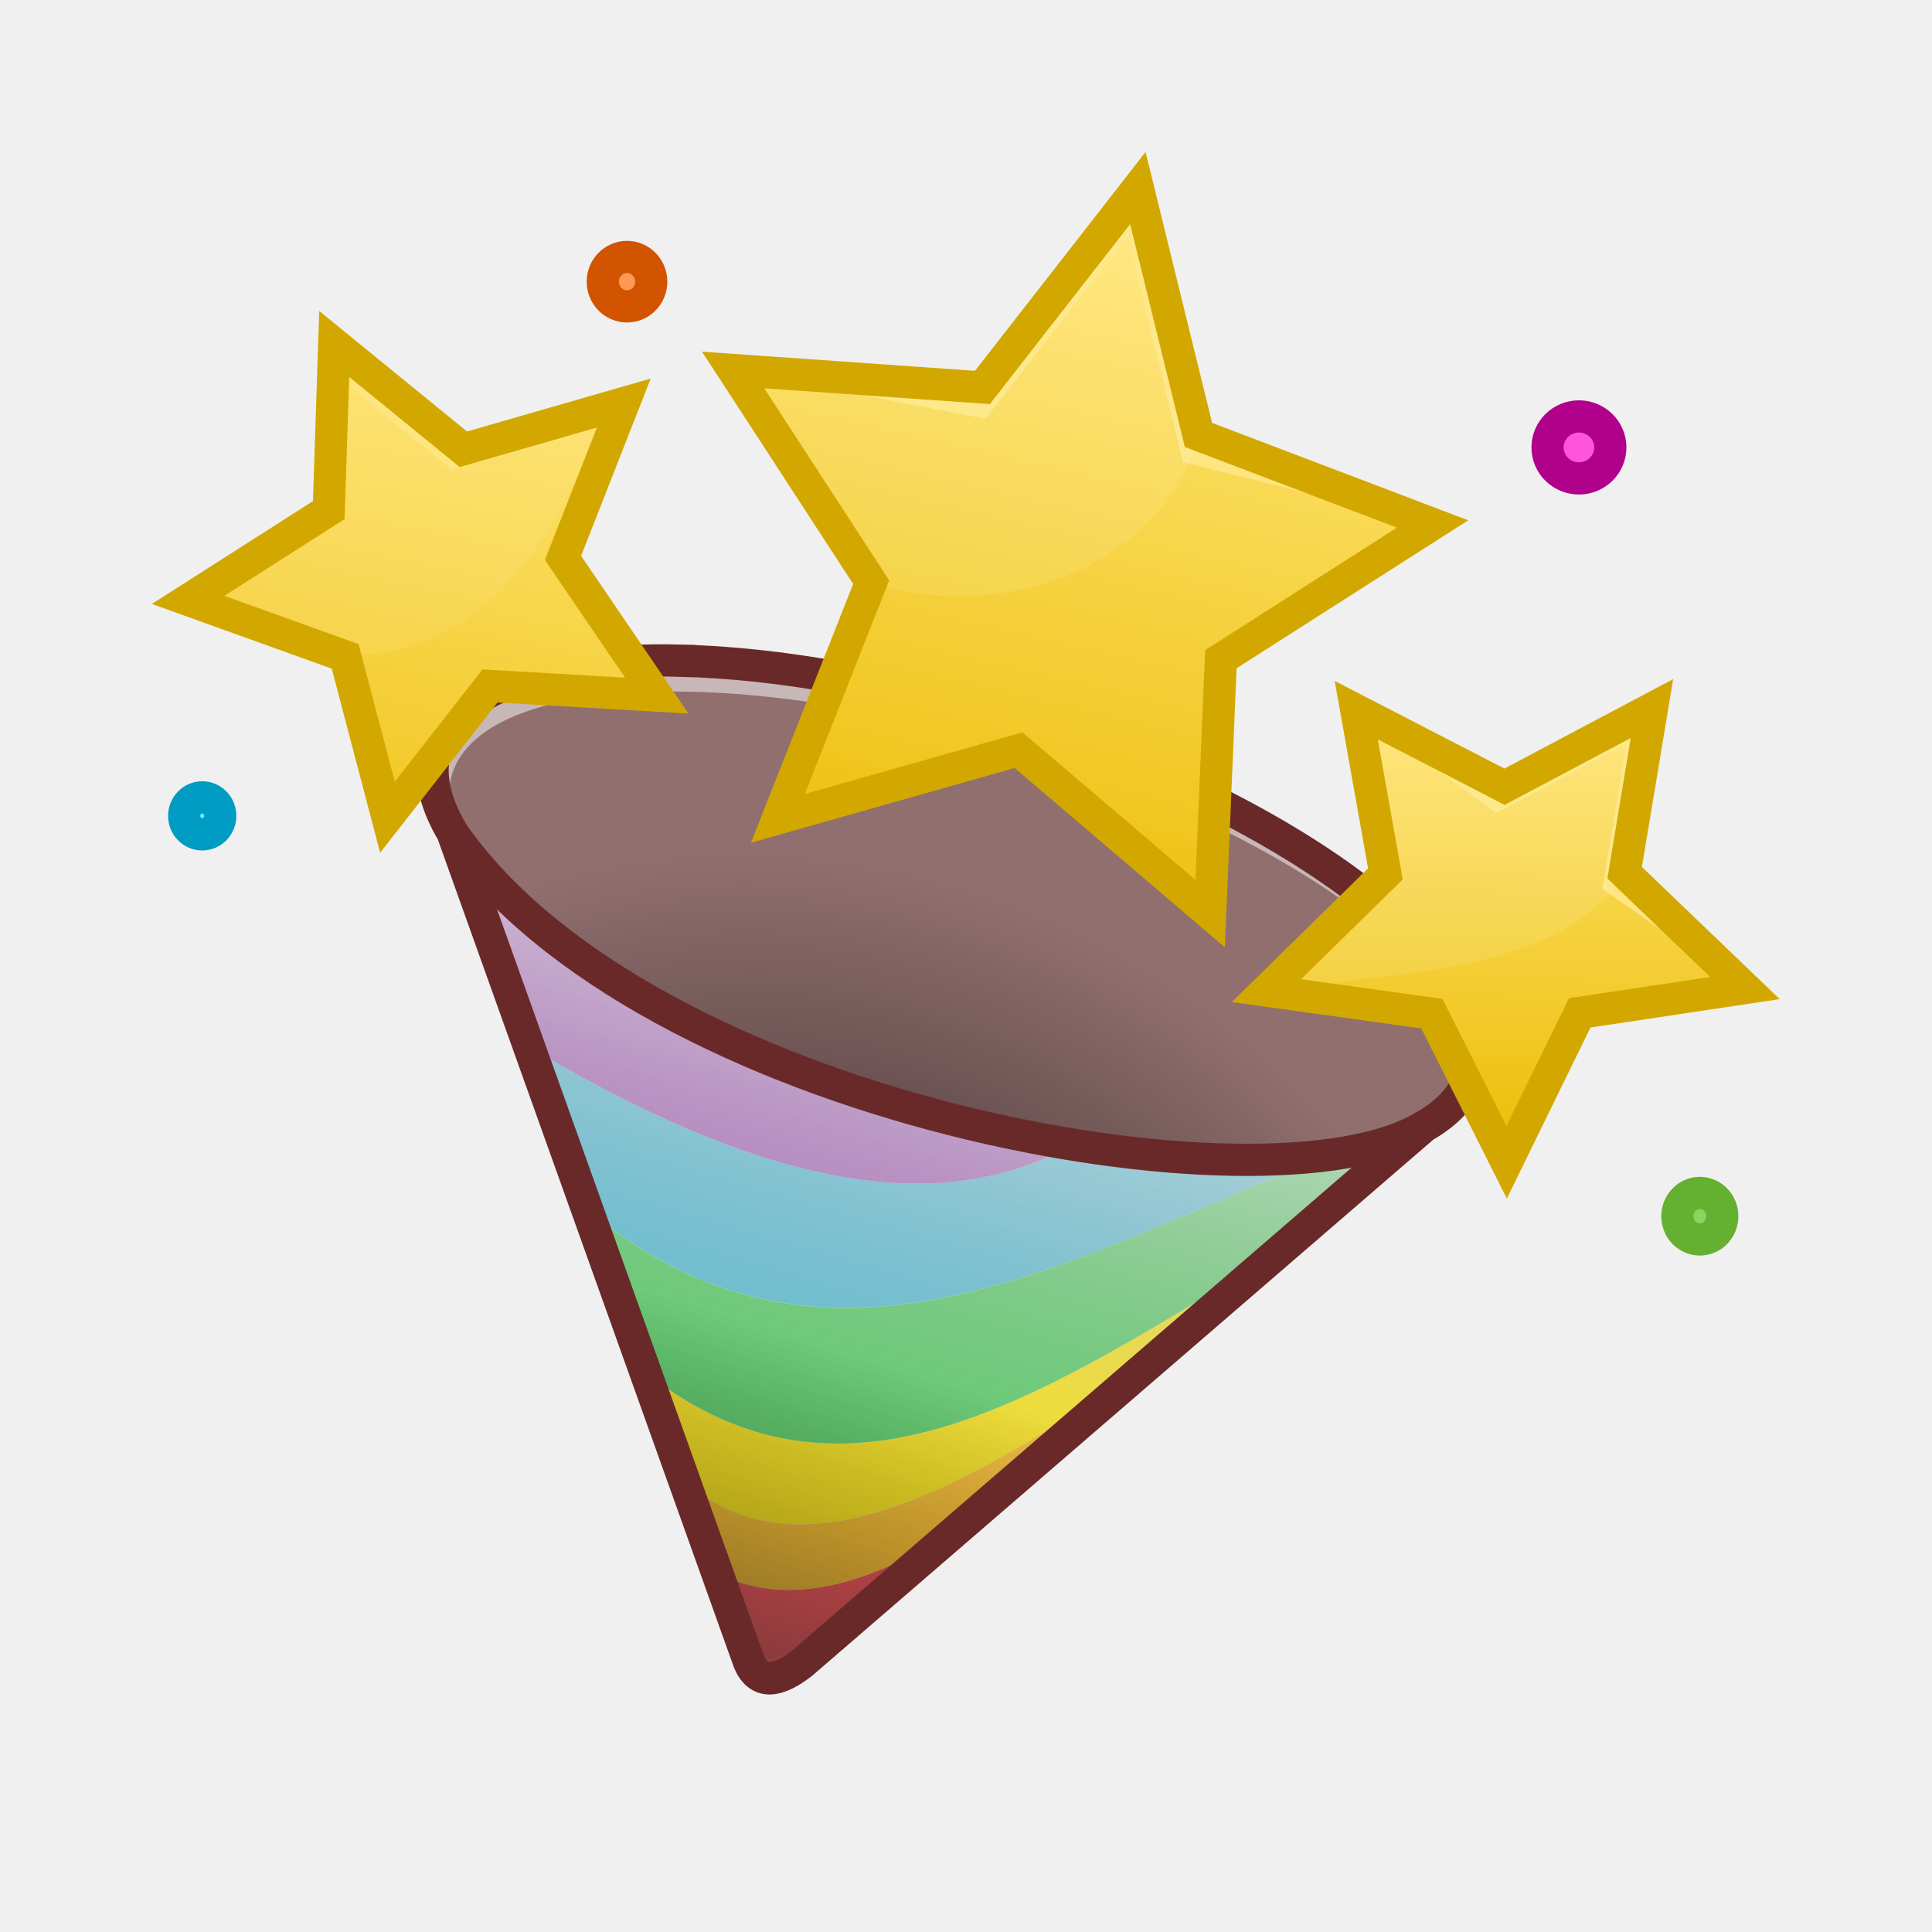
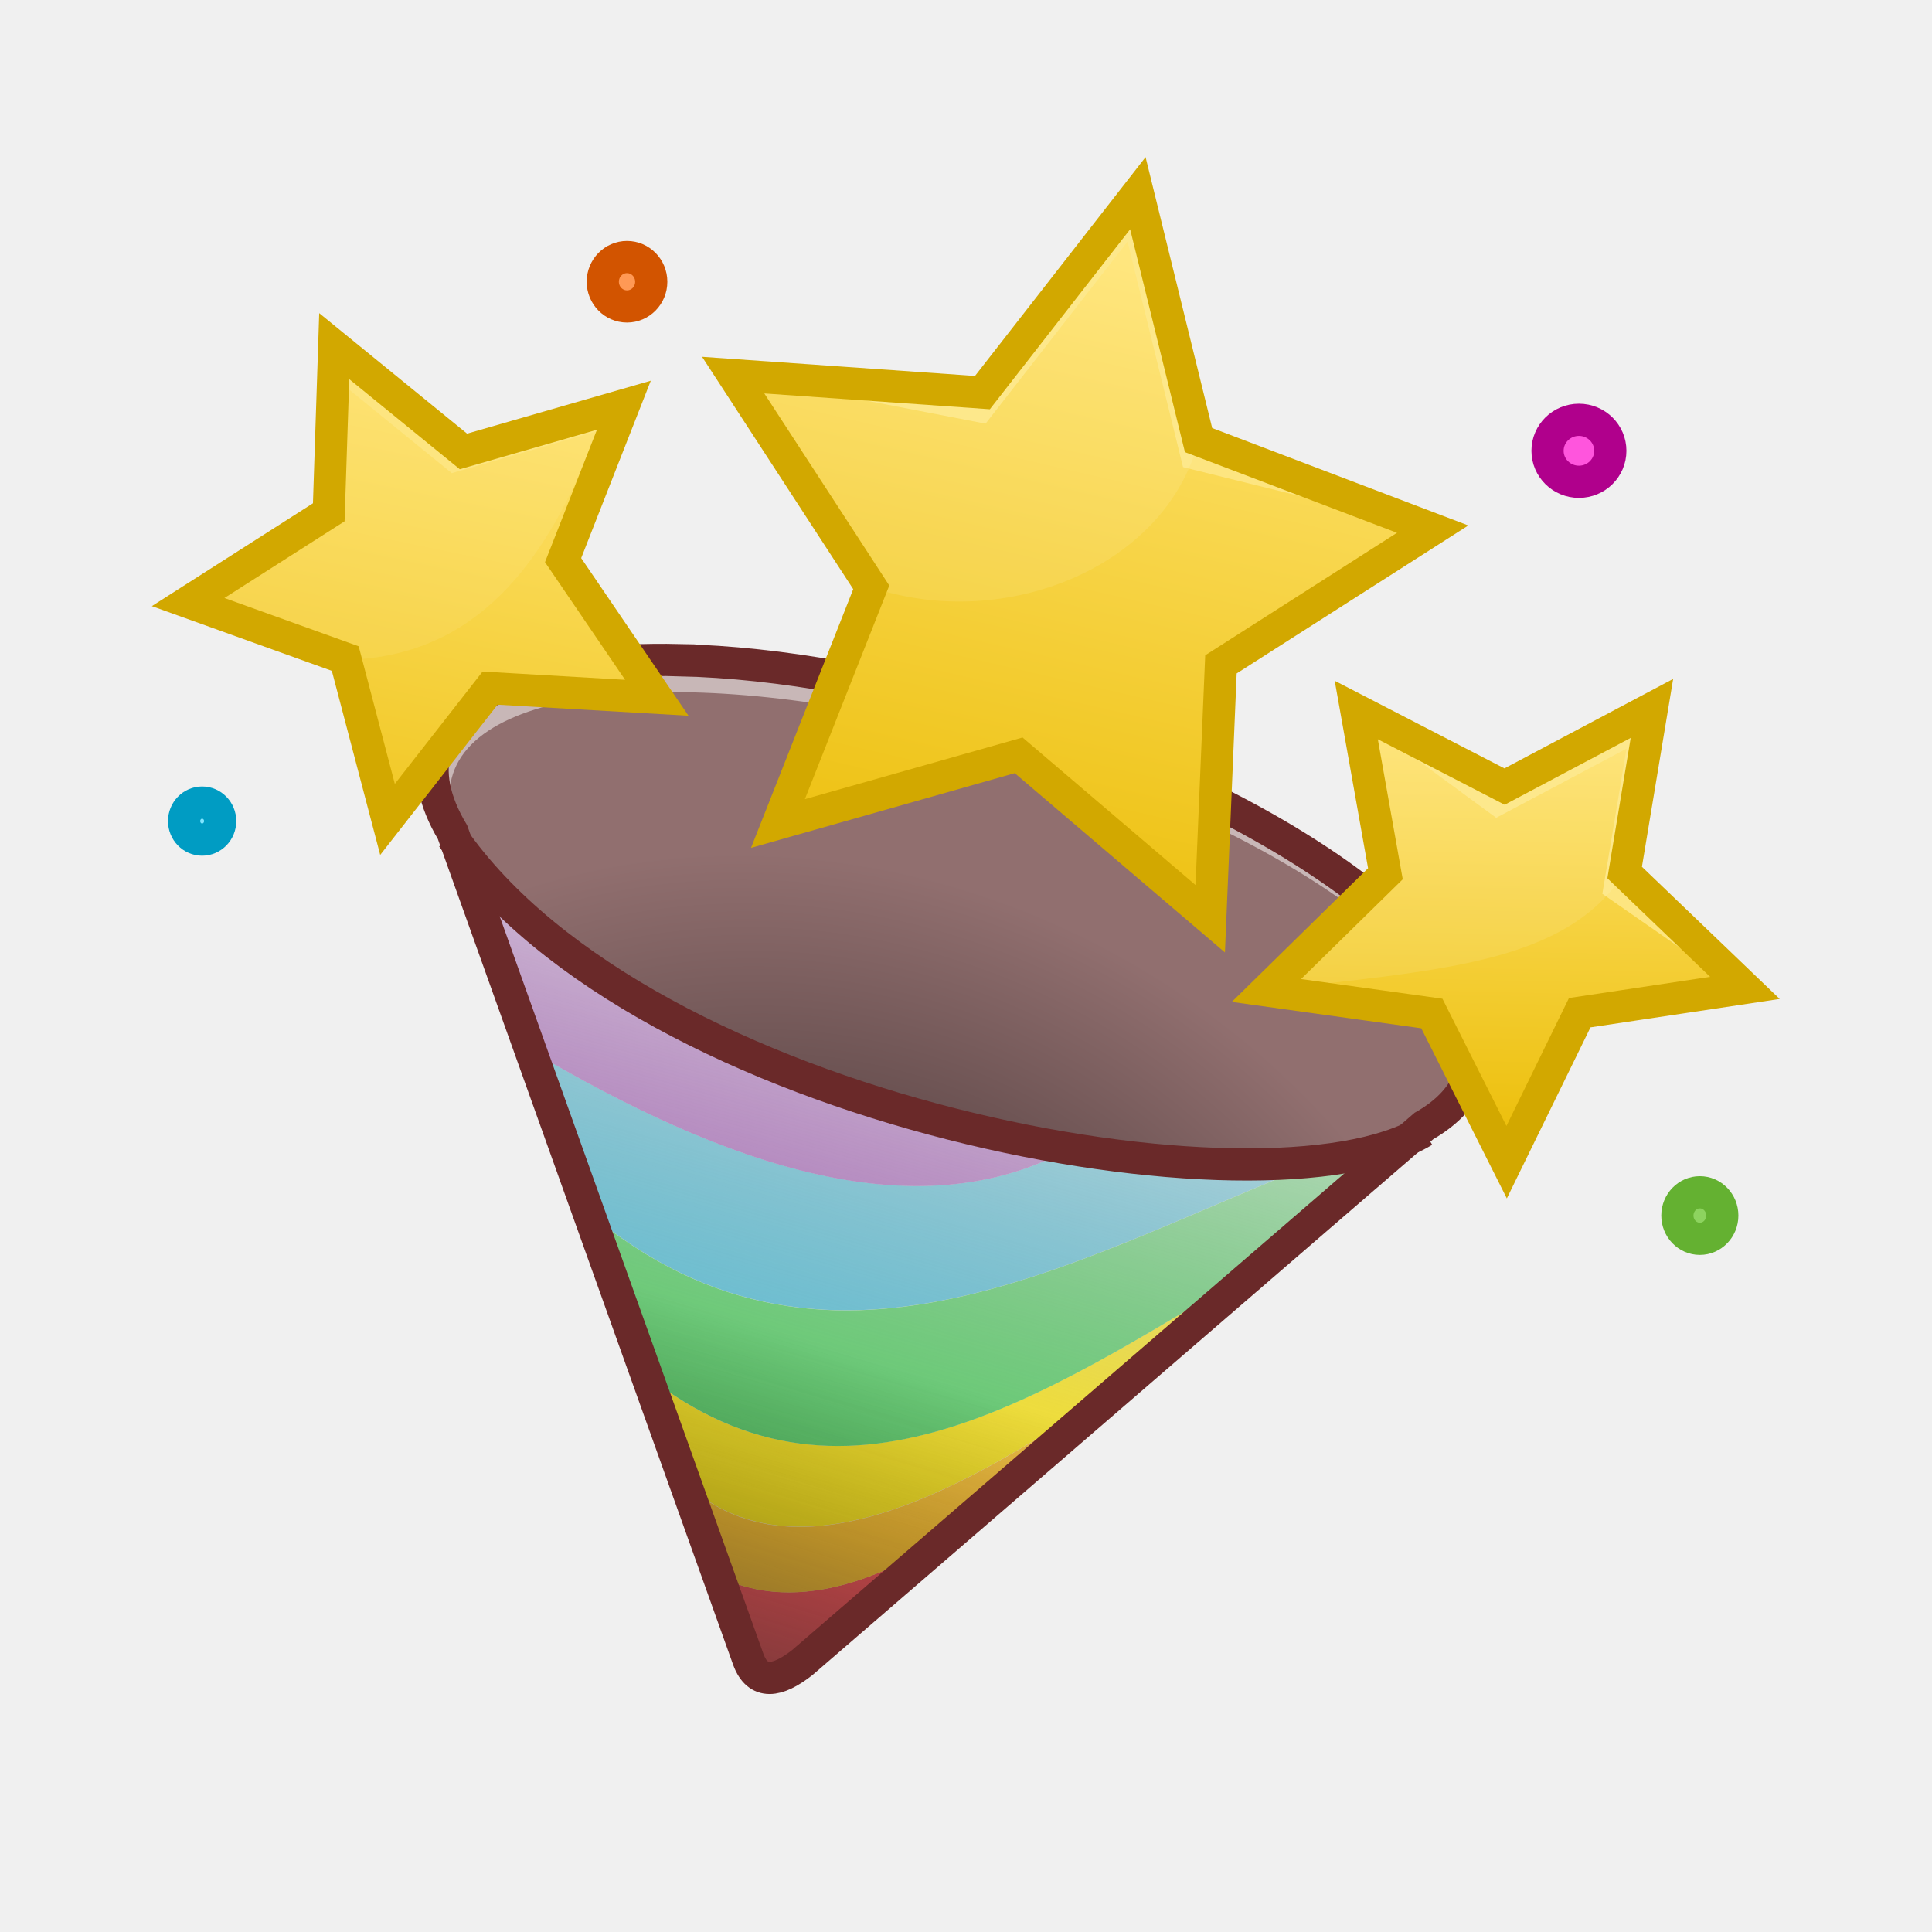
- <svg xmlns="http://www.w3.org/2000/svg" xmlns:xlink="http://www.w3.org/1999/xlink" width="24" height="24" viewBox="0 0 24 24" version="1.1" id="svg8">
-   <defs id="defs2">
-     <linearGradient xlink:href="#linearGradient1621" id="linearGradient1265-4-5" x1="87.17" y1="119.795" x2="115.912" y2="89.81" gradientUnits="userSpaceOnUse" gradientTransform="matrix(0.1764401,-0.1099467,0.1104547,0.1756285,-24.78146,1099.843)" />
-     <linearGradient id="linearGradient1621">
-       <stop id="stop1617" offset="0" style="stop-color:#eabb00;stop-opacity:1" />
-       <stop id="stop1619" offset="1" style="stop-color:#ffe371;stop-opacity:1" />
+ <svg xmlns="http://www.w3.org/2000/svg" xmlns:xlink="http://www.w3.org/1999/xlink" version="1.1" viewBox="0 0 24 24">
+   <defs>
+     <linearGradient id="c" x1="87.17" x2="115.91" y1="119.79" y2="89.81" gradientTransform="matrix(.17644 -.10995 .11045 .17563 -24.781 1099.8)" gradientUnits="userSpaceOnUse" xlink:href="#a" />
+     <linearGradient id="a">
+       <stop stop-color="#eabb00" offset="0" />
+       <stop stop-color="#ffe371" offset="1" />
    </linearGradient>
-     <linearGradient xlink:href="#linearGradient1621" id="linearGradient1242-4-9" gradientUnits="userSpaceOnUse" x1="116.084" y1="114.283" x2="103.307" y2="89.058" gradientTransform="matrix(0.1802664,0.09555532,-0.09599688,0.1794372,8.887588,1081.626)" />
-     <linearGradient xlink:href="#linearGradient1621" id="linearGradient1195-3-0" x1="105.048" y1="117.089" x2="109.195" y2="88.456" gradientUnits="userSpaceOnUse" gradientTransform="matrix(0.3146031,0.02551325,-0.02503537,0.3206084,-18.20169,1070.642)" />
-     <radialGradient xlink:href="#linearGradient1172" id="radialGradient905-0-9" cx="126.183" cy="138.748" fx="126.183" fy="138.748" r="29.199" gradientTransform="matrix(-0.01594728,-0.2686514,0.3042134,0.01042971,321.2979,1098.788)" gradientUnits="userSpaceOnUse" />
-     <linearGradient id="linearGradient1172">
-       <stop style="stop-color:#241c1c;stop-opacity:1" offset="0" id="stop1168" />
-       <stop style="stop-color:#916f6f;stop-opacity:1" offset="1" id="stop1170" />
+     <linearGradient id="d" x1="116.08" x2="103.31" y1="114.28" y2="89.058" gradientTransform="matrix(.18027 .095555 -.095997 .17944 8.8876 1081.6)" gradientUnits="userSpaceOnUse" xlink:href="#a" />
+     <linearGradient id="e" x1="105.05" x2="109.19" y1="117.09" y2="88.456" gradientTransform="matrix(.3146 .025513 -.025035 .32061 -18.202 1070.6)" gradientUnits="userSpaceOnUse" xlink:href="#a" />
+     <radialGradient id="b" cx="126.18" cy="138.75" r="29.199" gradientTransform="matrix(-.015947 -.26865 .30421 .01043 321.3 1098.8)" gradientUnits="userSpaceOnUse">
+       <stop stop-color="#241c1c" offset="0" />
+       <stop stop-color="#916f6f" offset="1" />
+     </radialGradient>
+     <linearGradient id="g" x1="72.094" x2="81.703" y1="157.68" y2="126.79" gradientTransform="matrix(.23095 0 0 .22988 -8.1707 1086.2)" gradientUnits="userSpaceOnUse">
+       <stop stop-color="#424242" offset="0" />
+       <stop stop-opacity="0" offset="1" />
    </linearGradient>
-     <linearGradient xlink:href="#linearGradient1120" id="linearGradient1142-6-7" x1="72.094" y1="157.684" x2="81.703" y2="126.792" gradientUnits="userSpaceOnUse" gradientTransform="matrix(0.2309461,0,0,0.2298839,-8.170732,1086.238)" />
-     <linearGradient id="linearGradient1120">
-       <stop id="stop1116" offset="0" style="stop-color:#424242;stop-opacity:1" />
-       <stop id="stop1118" offset="1" style="stop-color:#000000;stop-opacity:0;" />
-     </linearGradient>
-     <linearGradient gradientTransform="matrix(0.2309461,0,0,0.2298839,-8.170734,1086.238)" xlink:href="#linearGradient864" id="linearGradient1142-7-4-5" x1="91.004" y1="95.026" x2="79.182" y2="135.988" gradientUnits="userSpaceOnUse" />
-     <linearGradient id="linearGradient864">
-       <stop style="stop-color:#ffffff;stop-opacity:1" offset="0" id="stop860" />
-       <stop style="stop-color:#999999;stop-opacity:0" offset="1" id="stop862" />
+     <linearGradient id="f" x1="91.004" x2="79.182" y1="95.026" y2="135.99" gradientTransform="matrix(.23095 0 0 .22988 -8.1707 1086.2)" gradientUnits="userSpaceOnUse">
+       <stop stop-color="#fff" offset="0" />
+       <stop stop-color="#999" stop-opacity="0" offset="1" />
    </linearGradient>
  </defs>
-   <g id="layer1" transform="translate(0,-1098.52)">
-     <path style="opacity:1;fill:#ffd42a;fill-opacity:1;fill-rule:nonzero;stroke:none;stroke-width:1.736;stroke-linecap:round;stroke-miterlimit:4;stroke-dasharray:none;stroke-opacity:1;paint-order:fill markers stroke" id="path822-9-6" d="m 113.96,112.737 -7.326,-5.202 -8.438,3.086 2.683,-8.574 -5.542,-7.071 8.984,-0.098 5.013,-7.456 2.869,8.514 8.64,2.463 -7.211,5.36 z" transform="matrix(0.2038441,0.1080534,-0.1085527,0.2029065,7.723578,1077.769)" />
-     <path style="opacity:0.373;fill:#ffffff;fill-opacity:1;stroke:none;stroke-width:0.4;stroke-linecap:butt;stroke-linejoin:miter;stroke-miterlimit:4;stroke-dasharray:none;stroke-opacity:1" d="m 5.429,1108.346 c 3.061,8.554 0,0 3.061,8.554 -0.04,-1.711 -1.41,-4.797 -1.991,-6.622 0.81,1.185 7.091,4.063 10.441,2.54 -3.349,0.751 -10.549,-1.565 -11.511,-4.473 z" id="path1275-2-3" />
-     <ellipse style="opacity:1;fill:#c8b7b7;fill-opacity:1;fill-rule:nonzero;stroke:none;stroke-width:0.4;stroke-linecap:round;stroke-miterlimit:4;stroke-dasharray:none;stroke-opacity:1;paint-order:fill markers stroke" id="path817-6-9" cx="348.407" cy="1054.74" rx="6.74" ry="2.477" transform="matrix(0.9535541,0.3012219,-0.3037558,0.9527499,0,0)" />
-     <path style="opacity:1;fill:#fde580;fill-opacity:1;fill-rule:nonzero;stroke:none;stroke-width:1.736;stroke-linecap:round;stroke-miterlimit:4;stroke-dasharray:none;stroke-opacity:1;paint-order:fill markers stroke" id="path822-6-6-4" d="m 113.96,112.737 -7.326,-5.202 -8.438,3.086 2.683,-8.574 -5.542,-7.071 8.984,-0.098 5.013,-7.456 2.869,8.514 8.64,2.463 -7.211,5.36 z" transform="matrix(0.2038441,0.1080534,-0.1085527,0.2029065,7.723578,1077.769)" />
-     <g transform="matrix(0.346199,0,0,0.3431137,-39.94768,1003.388)" id="g1068-5-9-8">
-       <path id="path1049-6-3-7" d="m 154.197,312.953 0.01,5.557 c -5.673,3.467 -12.872,0.82 -19.852,-3.35 l 0.993,2.797 0.039,0.111 1.053,2.953 c 8.983,7.655 18.224,1.201 27.318,-2.178 v -2.975 z" style="fill:#58c2da;fill-opacity:1;stroke:none;stroke-width:1;stroke-linecap:butt;stroke-linejoin:miter;stroke-miterlimit:4;stroke-dasharray:none;stroke-opacity:1" />
-       <path id="path1047-2-6-9" d="m 161.32,322.574 c -8.098,4.84 -15.41,10.296 -22.799,4.345 l 1.397,3.909 c 4.503,4.212 11.55,-0.682 17.035,-4.449 z" style="fill:#ffe91d;fill-opacity:1;stroke:none;stroke-width:1;stroke-linecap:butt;stroke-linejoin:miter;stroke-miterlimit:4;stroke-dasharray:none;stroke-opacity:1" />
-       <path id="path815-3-3-9-0-2" d="m 150.941,331.613 c -3.211,2.658 -6.948,4.118 -9.836,2.586 l 1.027,2.902 0.014,0.025 c 0.774,0.622 2.043,-0.074 3.879,-1.23 z" style="fill:#ff575a;fill-opacity:1;stroke:none;stroke-width:1;stroke-linecap:butt;stroke-linejoin:miter;stroke-miterlimit:4;stroke-dasharray:none;stroke-opacity:1" />
-       <path id="path1049-3-1-6-0" d="m 131.072,305.898 3.283,9.262 c 6.98,4.169 14.177,6.818 19.85,3.351 l -0.01,-5.559 z" style="fill:#ab63be;fill-opacity:1;stroke:none;stroke-width:1;stroke-linecap:butt;stroke-linejoin:miter;stroke-miterlimit:4;stroke-dasharray:none;stroke-opacity:1" />
-       <path id="path1047-6-2-2-2" d="m 163.756,315.871 v 2.975 c -9.094,3.378 -18.335,9.833 -27.318,2.178 v 0 l 2.084,5.895 c 7.39,5.951 14.699,0.498 22.797,-4.343 h 0.002 l 6.332,-5.516 z" style="fill:#5bd16a;fill-opacity:1;stroke:none;stroke-width:1;stroke-linecap:butt;stroke-linejoin:miter;stroke-miterlimit:4;stroke-dasharray:none;stroke-opacity:1" />
-       <path id="path1056-7-7-6-3" d="m 156.953,326.379 c -5.486,3.767 -12.534,8.664 -17.037,4.451 l -0.01,-0.002 1.195,3.373 h 0.002 c 2.891,1.533 6.634,0.07 9.848,-2.594 z" style="fill:#ffc331;fill-opacity:1;stroke:none;stroke-width:1;stroke-linecap:butt;stroke-linejoin:miter;stroke-miterlimit:4;stroke-dasharray:none;stroke-opacity:1" />
-       <path id="path815-5-0-1-7" d="m 146.023,335.898 c -1.836,1.157 -3.105,1.852 -3.879,1.23 l -0.014,-0.025 0.107,0.305 c 0.339,0.919 1.042,0.806 1.93,0.107 z" style="fill:#ff575a;fill-opacity:1;stroke:none;stroke-width:1;stroke-linecap:butt;stroke-linejoin:miter;stroke-miterlimit:4;stroke-dasharray:none;stroke-opacity:1" />
+   <g transform="translate(0 -1098.5)">
+     <path transform="matrix(.20384 .10805 -.10855 .20291 7.7236 1077.8)" d="m113.96 112.74-7.326-5.202-8.438 3.086 2.683-8.574-5.542-7.071 8.984-0.098 5.013-7.456 2.869 8.514 8.64 2.463-7.211 5.36z" fill="#ffd42a" style="paint-order:fill markers stroke" />
+     <path d="m5.429 1108.3c3.062 8.554 0 0 3.062 8.554-0.04-1.711-1.41-4.797-1.991-6.622 0.81 1.185 7.091 4.063 10.441 2.54-3.349 0.751-10.549-1.565-11.511-4.473z" fill="#fff" opacity=".373" />
+     <ellipse transform="matrix(.95355 .30122 -.30376 .95275 0 0)" cx="348.41" cy="1054.7" rx="6.74" ry="2.477" fill="#c8b7b7" style="paint-order:fill markers stroke" />
+     <path transform="matrix(.20384 .10805 -.10855 .20291 7.7236 1077.8)" d="m113.96 112.74-7.326-5.202-8.438 3.086 2.683-8.574-5.542-7.071 8.984-0.098 5.013-7.456 2.869 8.514 8.64 2.463-7.211 5.36z" fill="#fde580" style="paint-order:fill markers stroke" />
+     <g transform="matrix(.3462 0 0 .34311 -39.948 1003.4)">
+       <path d="m154.2 312.95 0.01 5.557c-5.673 3.467-12.872 0.82-19.852-3.349l0.993 2.797 0.039 0.111 1.053 2.953c8.983 7.655 18.224 1.201 27.318-2.178v-2.975z" fill="#58c2da" />
+       <path d="m161.32 322.57c-8.098 4.84-15.41 10.296-22.799 4.345l1.397 3.909c4.503 4.212 11.55-0.682 17.035-4.449z" fill="#ffe91d" />
+       <path d="m150.94 331.61c-3.211 2.658-6.948 4.118-9.836 2.586l1.027 2.902 0.014 0.025c0.774 0.622 2.043-0.074 3.879-1.23z" fill="#ff575a" />
+       <path d="m131.07 305.9 3.283 9.262c6.98 4.17 14.177 6.818 19.85 3.352l-0.01-5.559z" fill="#ab63be" />
+       <path d="m163.76 315.87v2.975c-9.094 3.378-18.335 9.833-27.318 2.178l2.084 5.895c7.39 5.951 14.699 0.498 22.797-4.343h2e-3l6.332-5.516z" fill="#5bd16a" />
+       <path d="m156.95 326.38c-5.486 3.767-12.534 8.664-17.037 4.451l-0.01-2e-3 1.195 3.373h2e-3c2.891 1.533 6.634 0.07 9.848-2.594z" fill="#ffc331" />
+       <path d="m146.02 335.9c-1.836 1.157-3.105 1.852-3.879 1.23l-0.014-0.025 0.107 0.305c0.339 0.919 1.042 0.806 1.93 0.107z" fill="#ff575a" />
    </g>
-     <path style="fill:url(#linearGradient1142-7-4-5);fill-opacity:1;stroke:none;stroke-width:0.4;stroke-linecap:butt;stroke-linejoin:miter;stroke-miterlimit:4;stroke-dasharray:none;stroke-opacity:1" d="m 5.429,1108.347 3.865,10.811 c 0.118,0.315 0.361,0.277 0.668,0.037 l 8.13,-7.019 z" id="path815-2-3-6-6" />
-     <path style="fill:url(#linearGradient1142-6-7);fill-opacity:1;stroke:none;stroke-width:0.4;stroke-linecap:butt;stroke-linejoin:miter;stroke-miterlimit:4;stroke-dasharray:none;stroke-opacity:1" d="m 5.429,1108.347 3.865,10.811 c 0.118,0.315 0.361,0.277 0.668,0.037 l 8.13,-7.019 z" id="path815-2-8-5" />
-     <ellipse style="opacity:1;fill:url(#radialGradient905-0-9);fill-opacity:1;fill-rule:nonzero;stroke:none;stroke-width:0.4;stroke-linecap:round;stroke-miterlimit:4;stroke-dasharray:none;stroke-opacity:1;paint-order:fill markers stroke" id="path817-3-4-8" cx="360.782" cy="1059.011" rx="6.536" ry="2.326" transform="matrix(0.9568463,0.2905946,-0.3147643,0.9491699,0,0)" />
-     <path style="opacity:1;fill:#fde580;fill-opacity:1;fill-rule:nonzero;stroke:none;stroke-width:1.147;stroke-linecap:round;stroke-miterlimit:4;stroke-dasharray:none;stroke-opacity:1;paint-order:fill markers stroke" id="path822-61-9-1" d="m 113.96,112.737 -7.326,-5.202 -8.438,3.086 2.683,-8.574 -5.542,-7.071 8.984,-0.098 5.013,-7.456 2.869,8.514 8.64,2.463 -7.211,5.36 z" transform="matrix(0.3443781,0.0279279,-0.02740479,0.3509517,-21.12193,1067.122)" />
-     <path style="opacity:1;fill:#fde580;fill-opacity:1;fill-rule:nonzero;stroke:none;stroke-width:1.736;stroke-linecap:round;stroke-miterlimit:4;stroke-dasharray:none;stroke-opacity:1;paint-order:fill markers stroke" id="path822-7-5-2" d="m 113.96,112.737 -7.326,-5.202 -8.438,3.086 2.683,-8.574 -5.542,-7.071 8.984,-0.098 5.013,-7.456 2.869,8.514 8.64,2.463 -7.211,5.36 z" transform="matrix(0.1957523,-0.1219809,0.1225445,0.1948519,-27.96337,1099.095)" />
-     <ellipse style="opacity:1;fill:#ff9955;fill-opacity:1;fill-rule:nonzero;stroke:#d25400;stroke-width:0.4;stroke-linecap:round;stroke-miterlimit:4;stroke-dasharray:none;stroke-opacity:1;paint-order:fill markers stroke" id="path1108-0-9" cx="7.789" cy="1102.019" rx="0.301" ry="0.307" />
-     <ellipse style="opacity:1;fill:#ff55dd;fill-opacity:1;fill-rule:nonzero;stroke:#b0008c;stroke-width:0.4;stroke-linecap:round;stroke-miterlimit:4;stroke-dasharray:none;stroke-opacity:1;paint-order:fill markers stroke" id="path1110-4-3" cx="19.614" cy="1104.078" rx="0.39" ry="0.385" />
-     <ellipse style="opacity:1;fill:#80e5ff;fill-opacity:1;fill-rule:nonzero;stroke:#009cc3;stroke-width:0.4;stroke-linecap:round;stroke-miterlimit:4;stroke-dasharray:none;stroke-opacity:1;paint-order:fill markers stroke" id="path1112-8-9" cx="2.512" cy="1108.655" rx="0.224" ry="0.23" />
-     <ellipse style="opacity:1;fill:#8dd35f;fill-opacity:1;fill-rule:nonzero;stroke:#64b131;stroke-width:0.4;stroke-linecap:round;stroke-miterlimit:4;stroke-dasharray:none;stroke-opacity:1;paint-order:fill markers stroke" id="path1114-7-0" cx="21.116" cy="1113.628" rx="0.279" ry="0.289" />
-     <path style="fill:none;fill-opacity:1;stroke:#6a2929;stroke-width:0.4;stroke-linecap:butt;stroke-linejoin:miter;stroke-miterlimit:4;stroke-dasharray:none;stroke-opacity:1" d="m 8.437,1106.726 a 6.74,2.477 17.507 0 0 -3.021,1.081 6.74,2.477 17.507 0 0 0.205,1.056 l 3.676,10.28 c 0.118,0.315 0.361,0.277 0.668,0.037 l 7.724,-6.667 a 6.74,2.477 17.507 0 0 0.582,-0.645 6.74,2.477 17.507 0 0 -5.675,-4.39 6.74,2.477 17.507 0 0 -4.159,-0.751 z" id="path815-2-5-1-8" />
-     <path style="opacity:1;fill:url(#linearGradient1195-3-0);fill-opacity:1;fill-rule:nonzero;stroke:none;stroke-width:0.4;stroke-linecap:round;stroke-miterlimit:4;stroke-dasharray:none;stroke-opacity:1;paint-order:fill markers stroke" d="m 14.007,1101.46 -1.764,2.263 -3.135,-0.606 1.715,2.636 -1.159,2.934 2.99,-0.847 2.38,2.03 0.133,-3.16 2.63,-1.68 -3.101,-0.767 z" id="path822-61-6-7-8" />
-     <path style="opacity:1;fill:url(#linearGradient1242-4-9);fill-opacity:1;fill-rule:nonzero;stroke:none;stroke-width:0.4;stroke-linecap:round;stroke-miterlimit:4;stroke-dasharray:none;stroke-opacity:1;paint-order:fill markers stroke" d="m 20.205,1107.76 -1.619,0.859 -1.738,-1.277 0.362,2.034 -1.478,1.45 2.055,0.286 0.929,1.847 0.908,-1.857 2.052,-0.308 -1.771,-1.231 z" id="path822-6-0-2-5" />
-     <path style="opacity:1;fill:url(#linearGradient1265-4-5);fill-opacity:1;fill-rule:nonzero;stroke:none;stroke-width:0.4;stroke-linecap:round;stroke-miterlimit:4;stroke-dasharray:none;stroke-opacity:1;paint-order:fill markers stroke" d="m 4.166,1103.175 -0.081,1.681 -1.747,1.115 1.951,0.702 0.525,1.998 1.274,-1.631 2.071,0.12 -1.164,-1.71 0.413,-1.614 -1.796,0.517 z" id="path822-7-6-7-0" />
-     <path style="opacity:0.1;fill:#ffffff;fill-opacity:1;fill-rule:nonzero;stroke:none;stroke-width:0.4;stroke-linecap:round;stroke-miterlimit:4;stroke-dasharray:none;stroke-opacity:1;paint-order:fill markers stroke" d="m 20.521,1107.322 -1.831,0.971 -1.842,-0.951 0.362,2.034 -1.478,1.45 c 2.082,-0.255 3.713,-0.308 4.449,-1.466 z" id="path822-6-0-1-2-9" />
-     <path style="opacity:0.1;fill:#fffdf7;fill-opacity:1;fill-rule:nonzero;stroke:none;stroke-width:0.4;stroke-linecap:round;stroke-miterlimit:4;stroke-dasharray:none;stroke-opacity:1;paint-order:fill markers stroke" d="m 14.135,1100.856 -1.931,2.477 -3.097,-0.217 1.715,2.636 c 1.675,0.561 3.669,-0.263 4.067,-1.829 z" id="path822-61-6-1-2-6" />
-     <path style="opacity:0.1;fill:#fff5d0;fill-opacity:1;fill-rule:nonzero;stroke:none;stroke-width:0.4;stroke-linecap:round;stroke-miterlimit:4;stroke-dasharray:none;stroke-opacity:1;paint-order:fill markers stroke" d="m 4.166,1103.175 -0.081,1.681 -1.747,1.115 1.951,0.702 c 1.448,-0.035 2.434,-0.961 3.119,-2.836 l -1.796,0.517 z" id="path822-7-6-8-6-3" />
-     <path style="opacity:1;fill:none;fill-opacity:1;fill-rule:nonzero;stroke:#d2a800;stroke-width:0.4;stroke-linecap:round;stroke-miterlimit:4;stroke-dasharray:none;stroke-opacity:1;paint-order:fill markers stroke" d="m 14.135,1100.856 -1.931,2.477 -3.097,-0.217 1.715,2.636 -1.159,2.934 2.99,-0.847 2.38,2.03 0.133,-3.16 2.63,-1.68 -2.908,-1.106 z" id="path822-61-6-6-1-8" />
-     <path style="opacity:1;fill:none;fill-opacity:1;fill-rule:nonzero;stroke:#d2a800;stroke-width:0.4;stroke-linecap:round;stroke-miterlimit:4;stroke-dasharray:none;stroke-opacity:1;paint-order:fill markers stroke" d="m 20.521,1107.322 -1.831,0.971 -1.842,-0.951 0.362,2.034 -1.478,1.45 2.055,0.286 0.929,1.847 0.908,-1.857 2.052,-0.308 -1.494,-1.433 z" id="path822-6-0-6-0-5" />
-     <path style="opacity:1;fill:none;fill-opacity:1;fill-rule:nonzero;stroke:#d2a800;stroke-width:0.4;stroke-linecap:round;stroke-miterlimit:4;stroke-dasharray:none;stroke-opacity:1;paint-order:fill markers stroke" d="m 4.152,1102.793 -0.068,2.064 -1.747,1.115 1.951,0.702 0.525,1.998 1.274,-1.631 2.071,0.12 -1.164,-1.71 0.755,-1.924 -1.993,0.574 z" id="path822-7-6-4-6-6" />
-     <path style="fill:none;stroke:#6a2929;stroke-width:0.4;stroke-linecap:butt;stroke-linejoin:miter;stroke-miterlimit:4;stroke-dasharray:none;stroke-opacity:1" d="m 5.62,1108.863 c 2.387,3.446 10.112,4.834 12.068,3.65" id="path1863-1-1" />
+     <path d="m5.429 1108.3 3.865 10.811c0.118 0.315 0.361 0.277 0.668 0.037l8.13-7.019z" fill="url(#f)" />
+     <path d="m5.429 1108.3 3.865 10.811c0.118 0.315 0.361 0.277 0.668 0.037l8.13-7.019z" fill="url(#g)" />
+     <ellipse transform="matrix(.95685 .29059 -.31476 .94917 0 0)" cx="360.78" cy="1059" rx="6.536" ry="2.326" fill="url(#b)" style="paint-order:fill markers stroke" />
+     <path transform="matrix(.34438 .027928 -.027405 .35095 -21.122 1067.1)" d="m113.96 112.74-7.326-5.202-8.438 3.086 2.683-8.574-5.542-7.071 8.984-0.098 5.013-7.456 2.869 8.514 8.64 2.463-7.211 5.36z" fill="#fde580" style="paint-order:fill markers stroke" />
+     <path transform="matrix(.19575 -.12198 .12254 .19485 -27.963 1099.1)" d="m113.96 112.74-7.326-5.202-8.438 3.086 2.683-8.574-5.542-7.071 8.984-0.098 5.013-7.456 2.869 8.514 8.64 2.463-7.211 5.36z" fill="#fde580" style="paint-order:fill markers stroke" />
+     <ellipse cx="7.789" cy="1102" rx=".301" ry=".307" fill="#f95" stroke="#d25400" stroke-linecap="round" stroke-width=".4" style="paint-order:fill markers stroke" />
+     <ellipse cx="19.614" cy="1104.1" rx=".39" ry=".385" fill="#f5d" stroke="#b0008c" stroke-linecap="round" stroke-width=".4" style="paint-order:fill markers stroke" />
+     <ellipse cx="2.511" cy="1108.7" rx=".224" ry=".23" fill="#80e5ff" stroke="#009cc3" stroke-linecap="round" stroke-width=".4" style="paint-order:fill markers stroke" />
+     <ellipse cx="21.116" cy="1113.6" rx=".279" ry=".289" fill="#8dd35f" stroke="#64b131" stroke-linecap="round" stroke-width=".4" style="paint-order:fill markers stroke" />
+     <path d="m8.437 1106.7a6.74 2.477 17.507 0 0-3.021 1.081 6.74 2.477 17.507 0 0 0.205 1.056l3.676 10.28c0.118 0.315 0.361 0.277 0.668 0.037l7.724-6.667a6.74 2.477 17.507 0 0 0.582-0.645 6.74 2.477 17.507 0 0-5.675-4.39 6.74 2.477 17.507 0 0-4.159-0.751z" fill="none" stroke="#6a2929" stroke-width=".4" />
+     <path d="m14.007 1101.5-1.764 2.263-3.135-0.606 1.715 2.636-1.159 2.934 2.99-0.847 2.38 2.03 0.133-3.16 2.63-1.68-3.101-0.767z" fill="url(#e)" style="paint-order:fill markers stroke" />
+     <path d="m20.205 1107.8-1.619 0.859-1.738-1.277 0.362 2.034-1.478 1.45 2.055 0.286 0.929 1.847 0.908-1.857 2.052-0.308-1.771-1.231z" fill="url(#d)" style="paint-order:fill markers stroke" />
+     <path d="m4.165 1103.2-0.081 1.681-1.747 1.115 1.952 0.702 0.525 1.998 1.274-1.631 2.071 0.12-1.164-1.71 0.413-1.614-1.796 0.517z" fill="url(#c)" style="paint-order:fill markers stroke" />
+     <path d="m20.521 1107.3-1.831 0.971-1.842-0.951 0.362 2.034-1.478 1.45c2.082-0.255 3.713-0.308 4.449-1.466z" fill="#fff" opacity=".1" style="paint-order:fill markers stroke" />
+     <path d="m14.135 1100.9-1.931 2.477-3.096-0.217 1.715 2.636c1.675 0.561 3.669-0.263 4.067-1.829z" fill="#fffdf7" opacity=".1" style="paint-order:fill markers stroke" />
+     <path d="m4.165 1103.2-0.081 1.681-1.747 1.115 1.952 0.702c1.448-0.035 2.434-0.961 3.119-2.836l-1.796 0.517z" fill="#fff5d0" opacity=".1" style="paint-order:fill markers stroke" />
+     <path d="m14.135 1100.9-1.931 2.477-3.096-0.217 1.715 2.636-1.159 2.934 2.99-0.847 2.38 2.03 0.133-3.16 2.63-1.68-2.908-1.106z" fill="none" stroke="#d2a800" stroke-linecap="round" stroke-width=".4" style="paint-order:fill markers stroke" />
+     <path d="m20.521 1107.3-1.831 0.971-1.842-0.951 0.362 2.034-1.478 1.45 2.055 0.286 0.929 1.847 0.908-1.857 2.052-0.308-1.494-1.433z" fill="none" stroke="#d2a800" stroke-linecap="round" stroke-width=".4" style="paint-order:fill markers stroke" />
+     <path d="m4.152 1102.8-0.068 2.064-1.747 1.115 1.952 0.702 0.525 1.998 1.274-1.631 2.071 0.12-1.164-1.71 0.755-1.924-1.993 0.574z" fill="none" stroke="#d2a800" stroke-linecap="round" stroke-width=".4" style="paint-order:fill markers stroke" />
+     <path d="m5.62 1108.9c2.387 3.446 10.112 4.834 12.068 3.65" fill="none" stroke="#6a2929" stroke-width=".4" />
  </g>
</svg>
